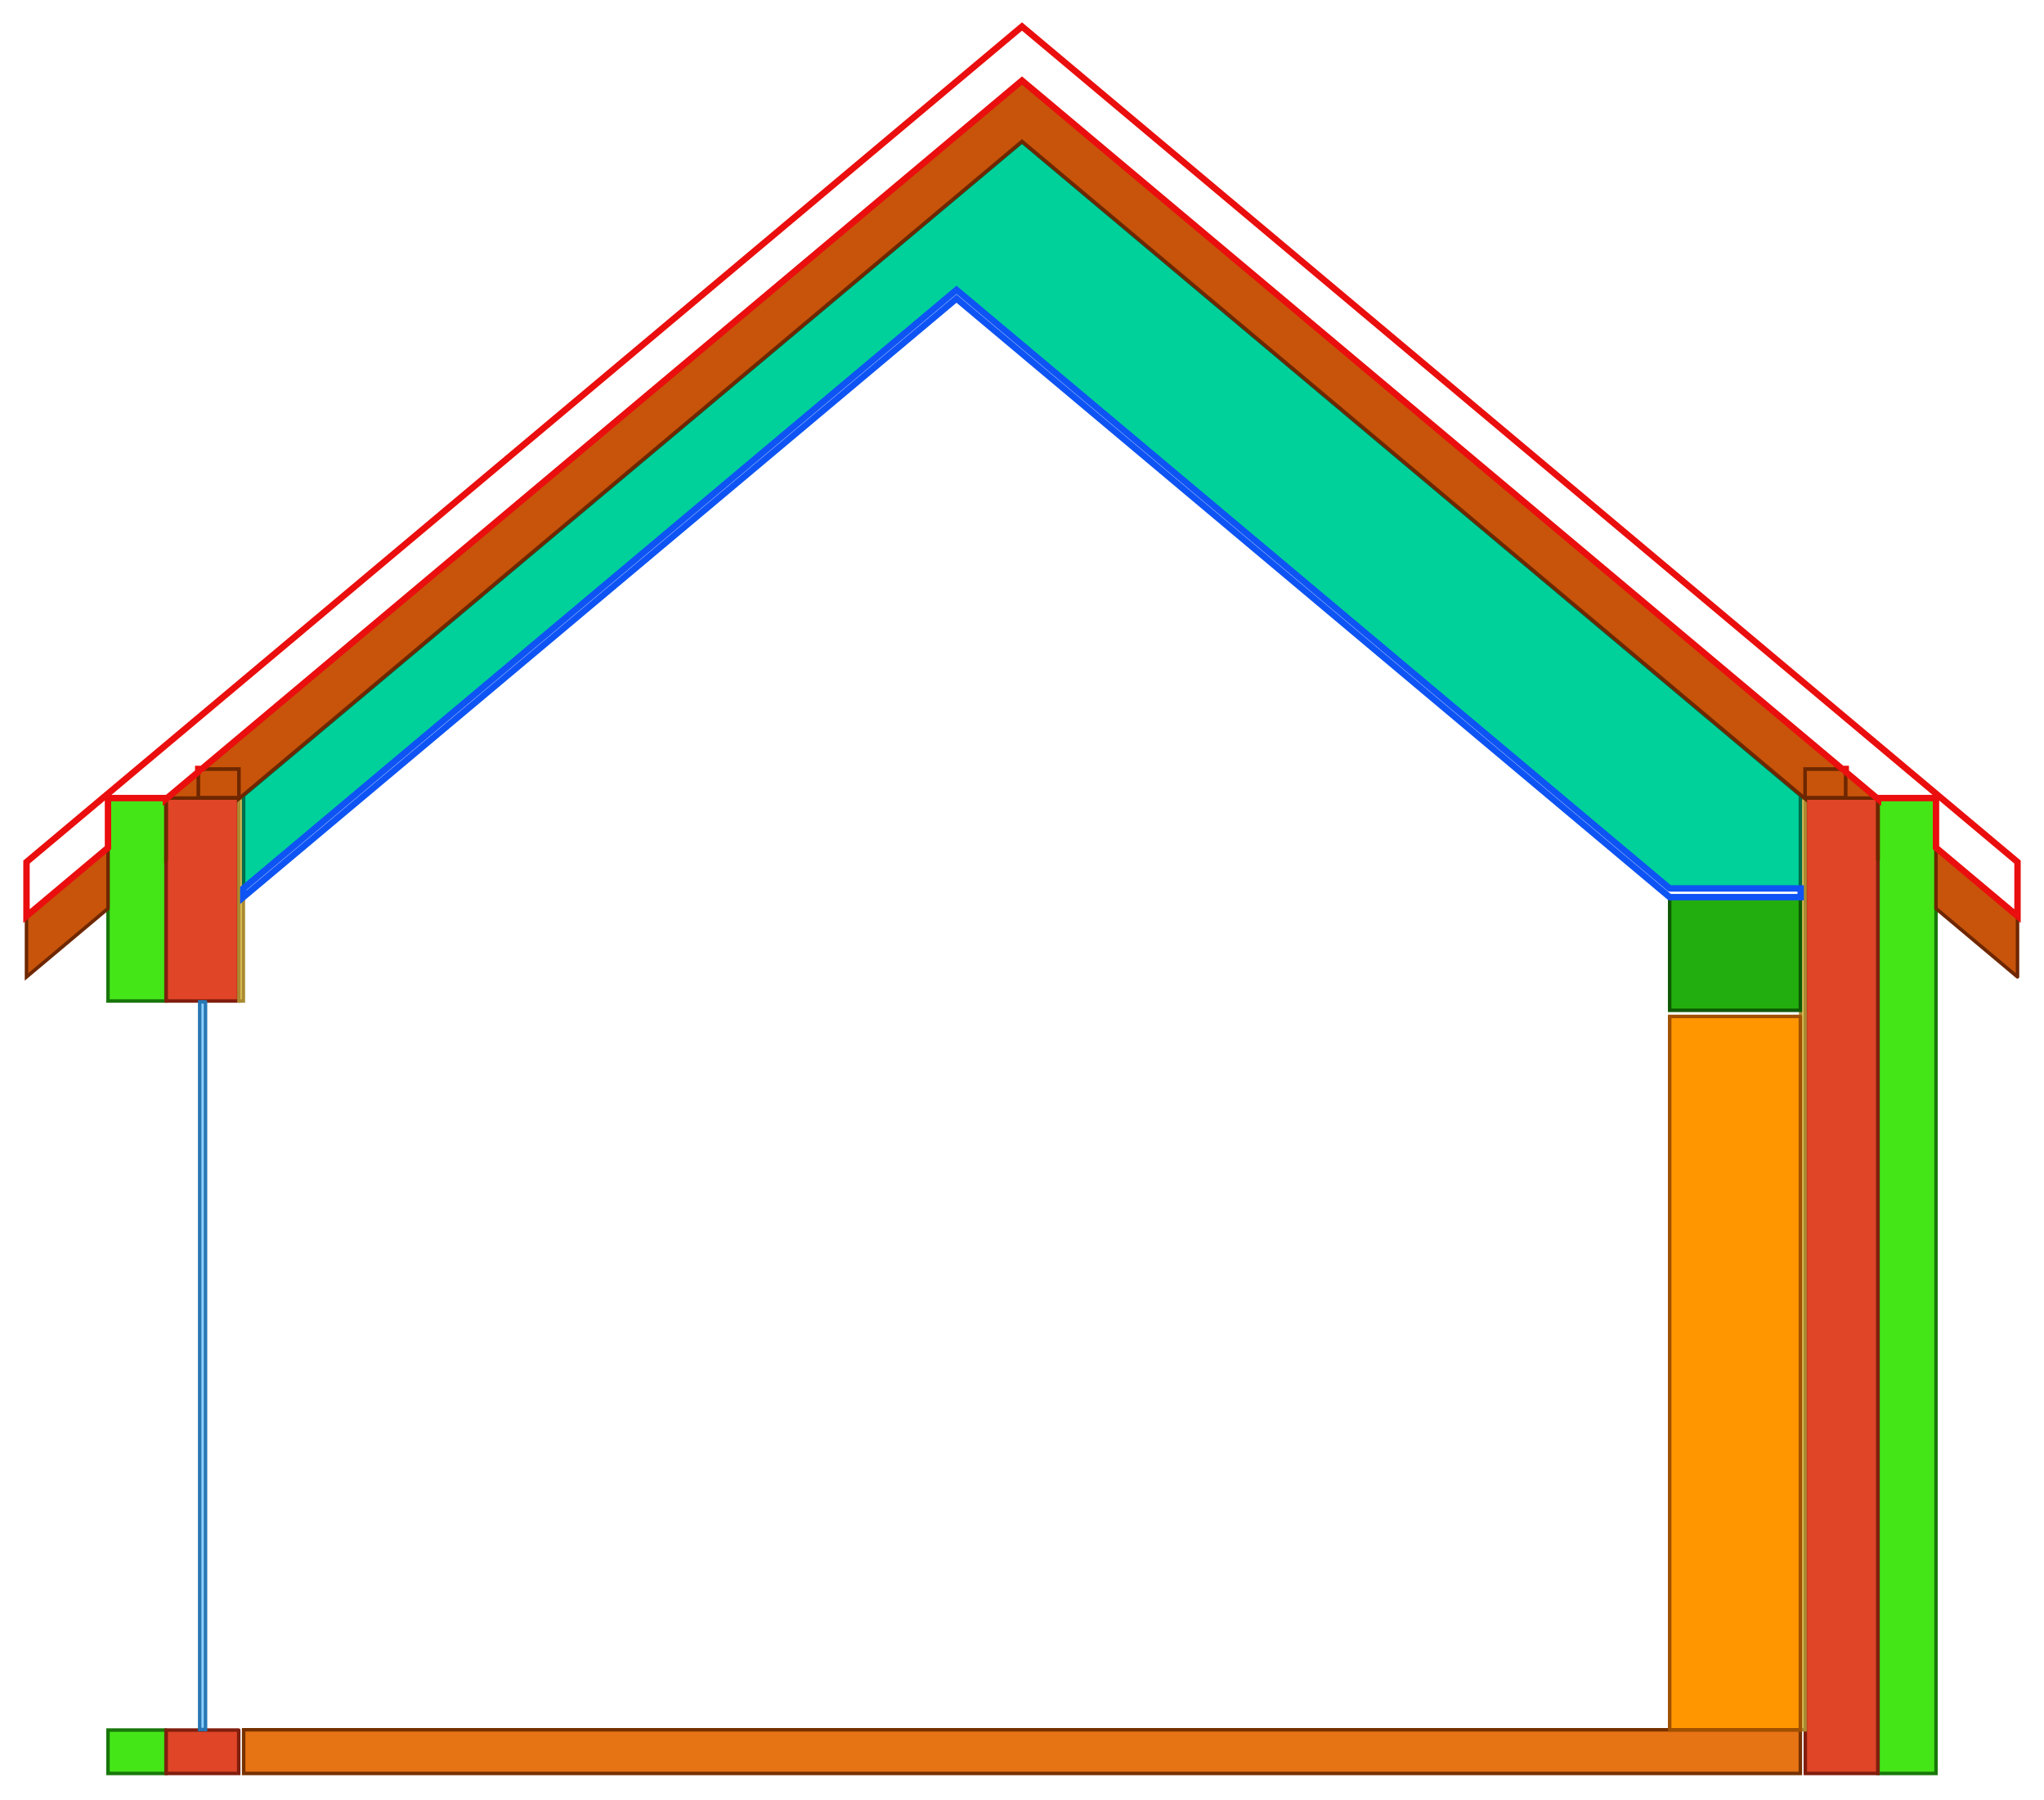
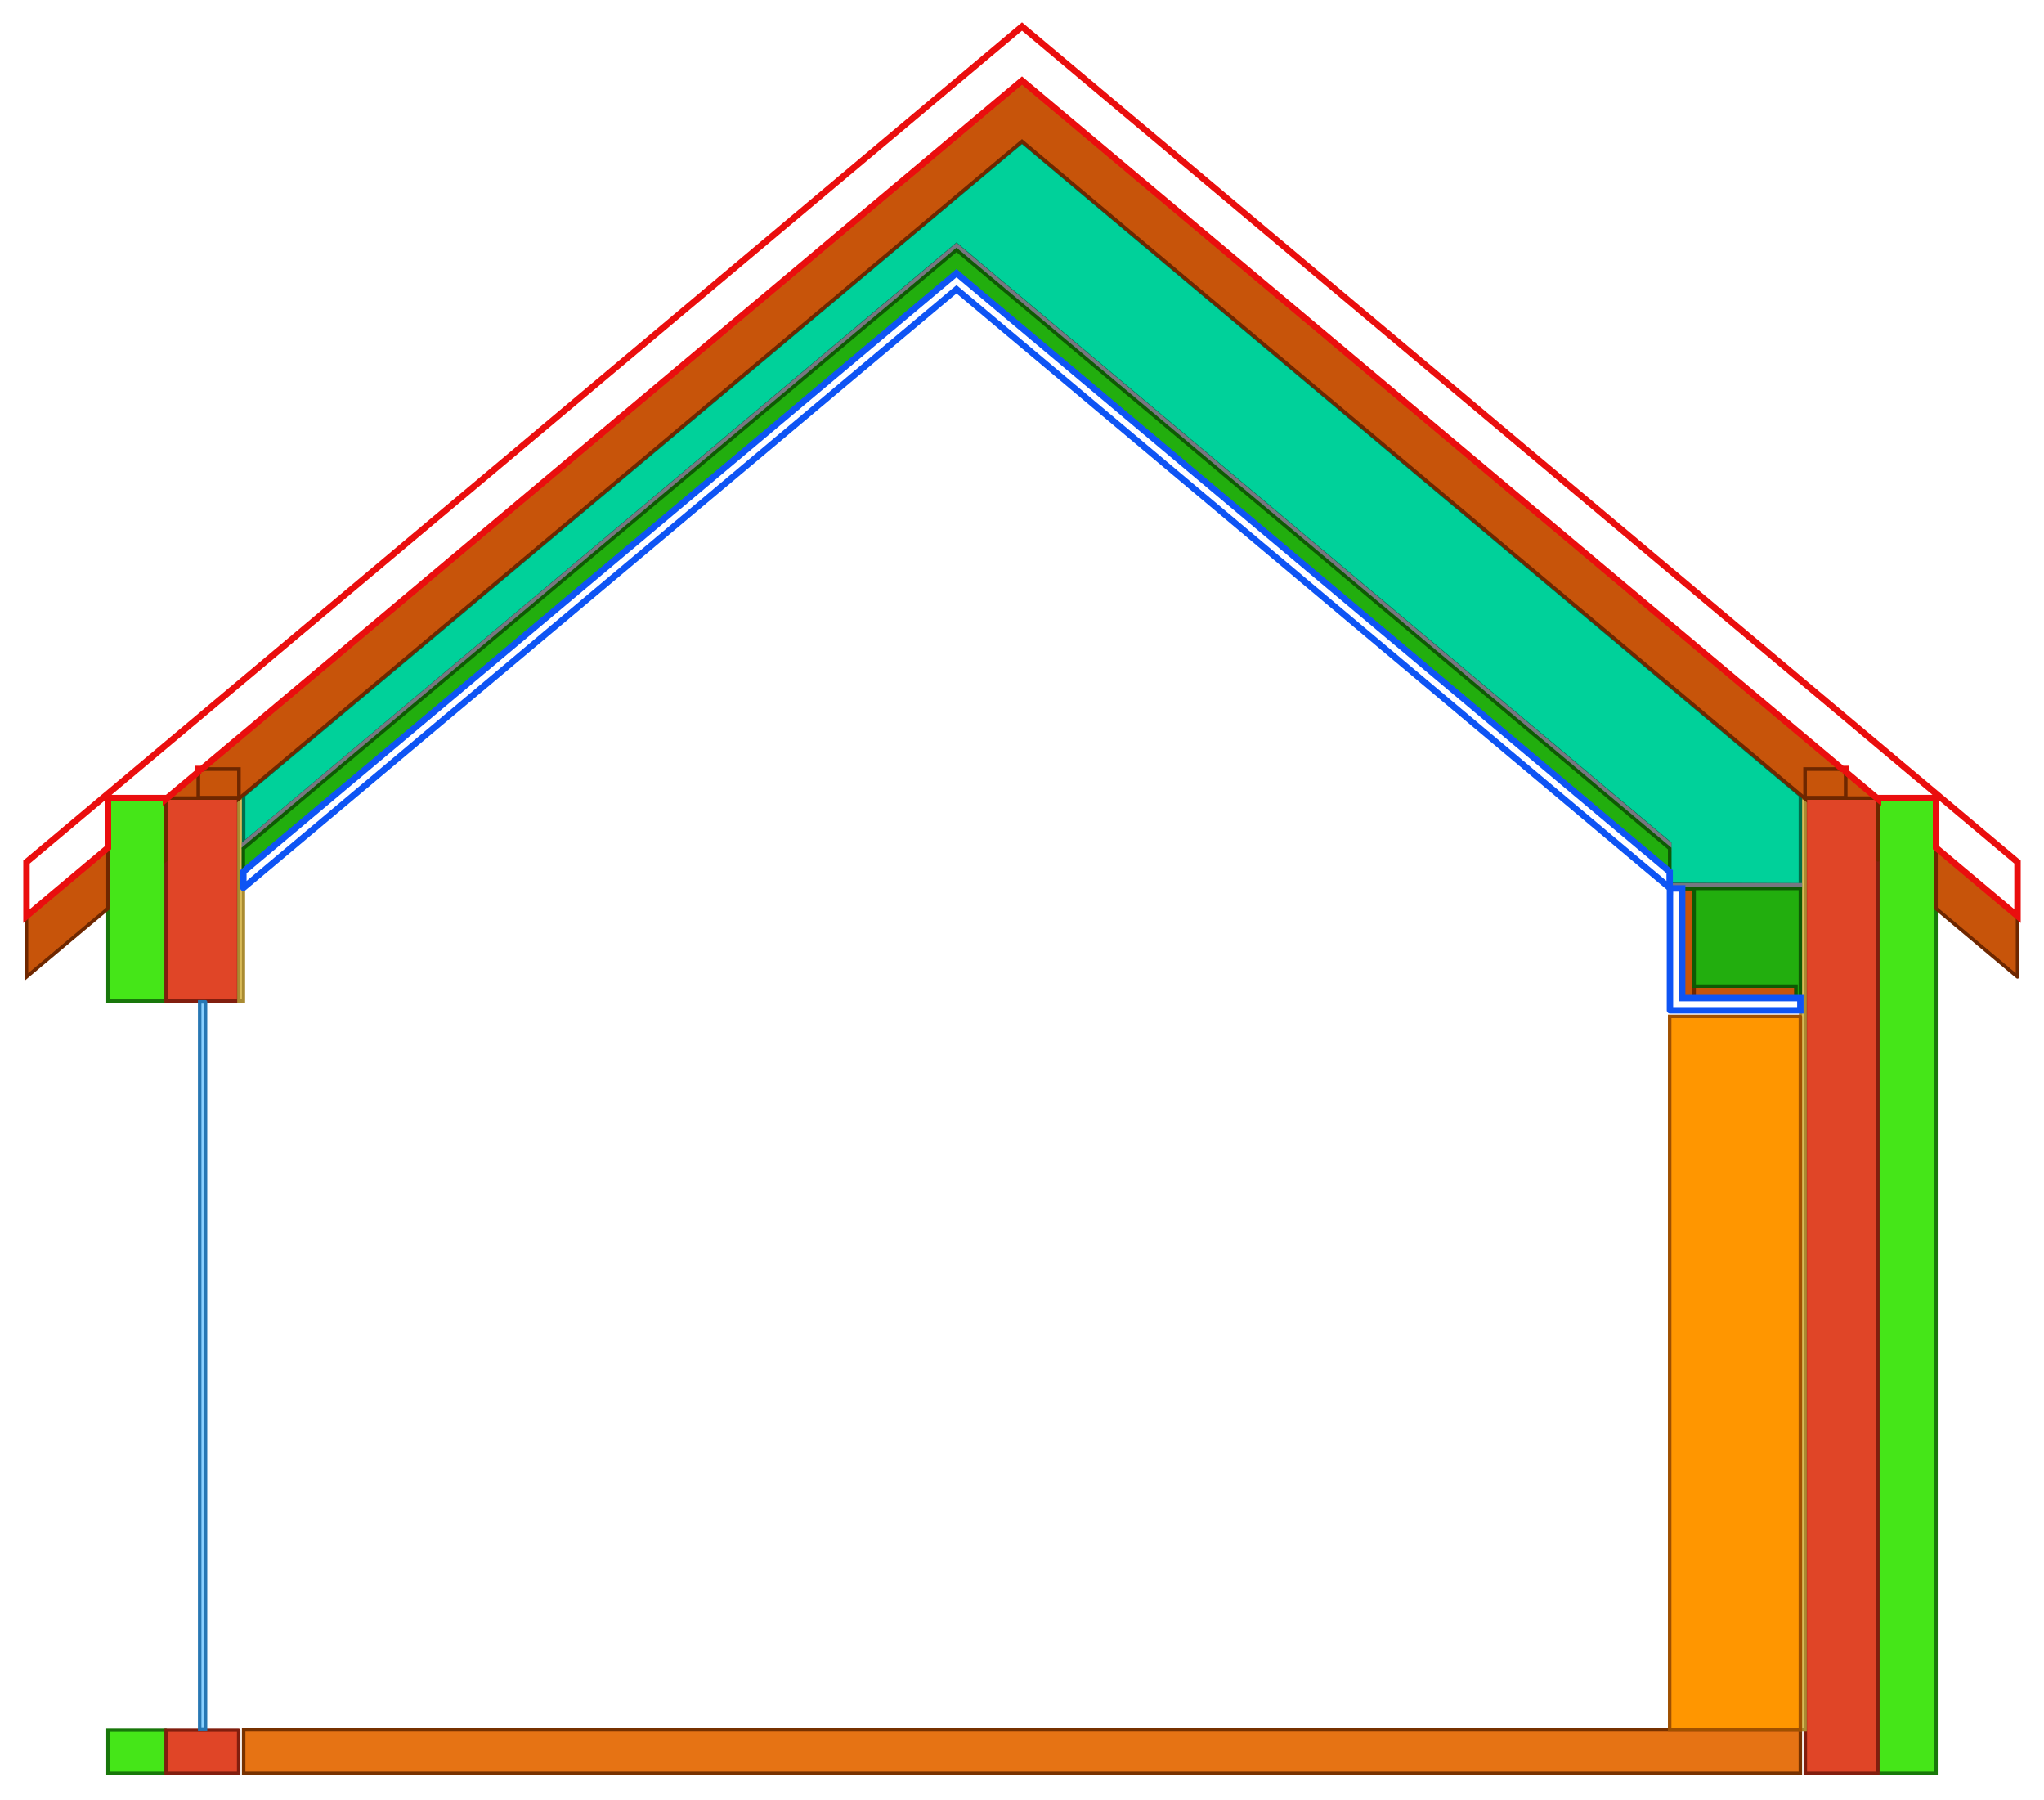
<svg xmlns="http://www.w3.org/2000/svg" width="7022.0mm" height="6182.0mm" viewBox="-836.0 -5941.0 7022.0 6182.0" version="1.1">
  <g transform="scale(1,-1)" stroke-linecap="round">
    <g fill="rgb(230,115,20)" stroke="rgb(119,49,0)" stroke-width="12.0" id="podlaha">
      <path d="M 5349.0,0.0 L 1.0,0.0 L 1.0,-150.0 L 5349.0,-150.0 L 5349.0,0.0" />
    </g>
    <g fill="rgb(69,230,24)" stroke="rgb(24,119,10)" stroke-width="12.0" id="eps">
      <path d="M -266.0,-1.0 L -465.0,-1.0 L -465.0,-150.0 L -266.0,-150.0 L -266.0,-1.0" />
      <path d="M -266.0,3200.0 L -465.0,3200.0 L -465.0,2503.0 L -266.0,2503.0 L -266.0,3200.0" />
      <path d="M 5815.0,3200.0 L 5616.0,3200.0 L 5616.0,-150.0 L 5815.0,-150.0 L 5815.0,3200.0" />
    </g>
    <g fill="rgb(224,69,39)" stroke="rgb(129,30,14)" stroke-width="12.0" id="zdivo">
      <path d="M -16.0,-1.0 L -265.0,-1.0 L -265.0,-150.0 L -16.0,-150.0 L -16.0,-1.0" />
      <path d="M -16.0,3200.0 L -265.0,3200.0 L -265.0,2503.0 L -16.0,2503.0 L -16.0,3200.0" />
      <path d="M 5615.0,3200.0 L 5366.0,3200.0 L 5366.0,-150.0 L 5615.0,-150.0 L 5615.0,3200.0" />
    </g>
    <g fill="rgb(255,224,119)" stroke="rgb(170,139,49)" stroke-width="12.0" id="omitka">
      <path d="M 0.0,3200.0 L -15.0,3200.0 L -15.0,2503.0 L 0.0,2503.0 L 0.0,3200.0" />
      <path d="M 5365.0,3200.0 L 5350.0,3200.0 L 5350.0,0.0 L 5365.0,0.0 L 5365.0,3200.0" />
    </g>
    <g fill="rgb(0,209,154)" stroke="rgb(0,110,74)" stroke-width="12.0" id="vata">
-       <path d="M 1.0,2891.698 L 2450.0,4947.492 L 4900.0,2891.698 L 5349.0,2891.698 L 5349.0,3208.87 L 2675.0,5453.462 L 1.0,3208.87 L 1.0,2891.698" />
+       <path d="M 1.0,3045.083 L 2450.0,5100.877 L 4900.0,3045.083 L 4900.0,2904.198 L 5349.0,2902.198 L 5349.0,3208.87 L 2675.0,5453.462 L 1.0,3208.87 L 1.0,3045.083" />
    </g>
    <g fill="rgb(255,150,0)" stroke="rgb(160,80,0)" stroke-width="12.0" id="nabytek">
      <path d="M 5349.0,2450.0 L 4900.0,2450.0 L 4900.0,0.0 L 5349.0,0.0 L 5349.0,2450.0" />
+     </g>
+     <g fill="rgb(230,230,234)" stroke="rgb(119,119,129)" stroke-width="12.0" id="sdk">
+       <path d="M 0.0,3028.766 L 2450.0,5084.56 L 4900.0,3028.766 L 4900.0,3043.083 L 2450.0,5098.877 L 0.0,3043.083 L 0.0,3028.766" />
+       <path d="M 4901.0,2891.698 L 5349.0,2891.698 L 5349.0,2902.198 L 4901.0,2902.198 L 4901.0,2891.698" />
    </g>
    <g fill="rgb(199,84,10)" stroke="rgb(110,39,0)" stroke-width="12.0" id="pozednice">
      <path d="M -15.0,3300.0 L -155.0,3300.0 L -155.0,3201.0 L -15.0,3201.0 L -15.0,3300.0" />
      <path d="M 5505.0,3300.0 L 5365.0,3300.0 L 5365.0,3201.0 L 5505.0,3201.0 L 5505.0,3300.0" />
    </g>
    <g fill="rgb(199,84,10)" stroke="rgb(110,39,0)" stroke-width="12.0" id="krov">
-       <path d="M 6095.0,2585.741 L 6095.0,2792.606 L 5815.0,3027.554 L 5815.0,2820.689 L 6095.0,2585.741" />
      <path d="M 5490.311,3300.0 L 2675.0,5662.327 L -140.311,3300.0 L -15.0,3300.0 L -15.0,3201.0 L -155.0,3201.0 L -155.0,3287.675 L -259.487,3200.0 L -16.0,3200.0 L -16.0,3197.444 L -15.0,3198.284 L -15.0,3200.0 L -12.954,3200.0 L 2675.0,5455.462 L 5362.954,3200.0 L 5365.0,3200.0 L 5365.0,3198.284 L 5366.0,3197.444 L 5366.0,3200.0 L 5609.487,3200.0 L 5505.0,3287.675 L 5505.0,3201.0 L 5365.0,3201.0 L 5365.0,3300.0 L 5490.311,3300.0" />
      <path d="M -265.0,2988.509 L -265.0,3195.374 L -266.0,3194.535 L -266.0,2987.67 L -265.0,2988.509" />
      <path d="M 5616.0,2987.67 L 5616.0,3194.535 L 5615.0,3195.374 L 5615.0,2988.509 L 5616.0,2987.67" />
+       <path d="M 6095.0,2585.741 L 6095.0,2792.606 L 5815.0,3027.554 L 5815.0,2820.689 L 6095.0,2585.741" />
      <path d="M -465.0,2820.689 L -465.0,3027.554 L -745.0,2792.606 L -745.0,2585.741 L -465.0,2820.689" />
+       <path d="M 4984.0,2888.698 L 4945.0,2888.698 L 4945.0,2515.0 L 4984.0,2515.0 L 4984.0,2888.698" />
+       <path d="M 5334.0,2554.0 L 4984.0,2554.0 L 4984.0,2515.0 L 5334.0,2515.0 L 5334.0,2554.0" />
    </g>
    <g fill="rgb(34,174,14)" stroke="rgb(14,90,4)" stroke-width="12.0" id="soffit">
-       <path d="M 5349.0,2858.698 L 4900.0,2858.698 L 4900.0,2471.0 L 5349.0,2471.0 L 5349.0,2858.698" />
+       <path d="M -0.0,2949.136 L 2450.0,5004.93 L 4900.0,2949.136 L 4900.0,3026.766 L 2450.0,5082.56 L 0.0,3026.766 L 0.0,2949.136" />
+       <path d="M 5334.0,2515.0 L 5349.0,2515.0 L 5349.0,2889.698 L 4945.0,2889.698 L 4945.0,2888.698 L 4984.0,2888.698 L 4984.0,2554.0 L 5334.0,2554.0 L 5334.0,2515.0" />
    </g>
    <g fill="rgb(139,209,255)" stroke="rgb(39,119,180)" stroke-width="12.0" id="sklo">
      <path d="M -130.0,2500.0 L -150.0,2500.0 L -150.0,1.0 L -130.0,1.0 L -130.0,2500.0" />
    </g>
    <g fill="none" stroke="rgb(14,84,244)" stroke-width="22.0" id="podhled">
-       <path d="M 4900.0,2889.698 L 2450.0,4945.492 L -0.0,2889.698 L 0.0,2859.698 L 2450.0,4915.492 L 4900.0,2859.698 L 5350.0,2859.698 L 5350.0,2889.698 L 4900.0,2889.698" />
+       <path d="M -0.0,2891.698 L 2450.0,4947.492 L 4900.0,2891.698 L 4900.0,2947.136 L 2450.0,5002.93 L 0.0,2947.136 L 0.0,2891.698" />
+       <path d="M 4901.0,2471.0 L 5349.0,2471.0 L 5349.0,2513.0 L 4943.0,2513.0 L 4943.0,2889.698 L 4901.0,2889.698 L 4901.0,2471.0" />
    </g>
    <g fill="none" stroke="rgb(234,14,14)" stroke-width="22.0" id="krytina">
      <path d="M -142.695,3300.0 L 2675.0,5664.327 L 5492.695,3300.0 L 5505.0,3300.0 L 5505.0,3289.675 L 5611.87,3200.0 L 5615.0,3200.0 L 5615.0,3197.374 L 5616.0,3196.535 L 5616.0,3200.0 L 5815.0,3200.0 L 5815.0,3029.554 L 6095.0,2794.606 L 6095.0,2980.279 L 2675.0,5850.0 L -745.0,2980.279 L -745.0,2794.606 L -465.0,3029.554 L -465.0,3200.0 L -266.0,3200.0 L -266.0,3196.535 L -265.0,3197.374 L -265.0,3200.0 L -261.87,3200.0 L -155.0,3289.675 L -155.0,3300.0 L -142.695,3300.0" />
    </g>
  </g>
</svg>
